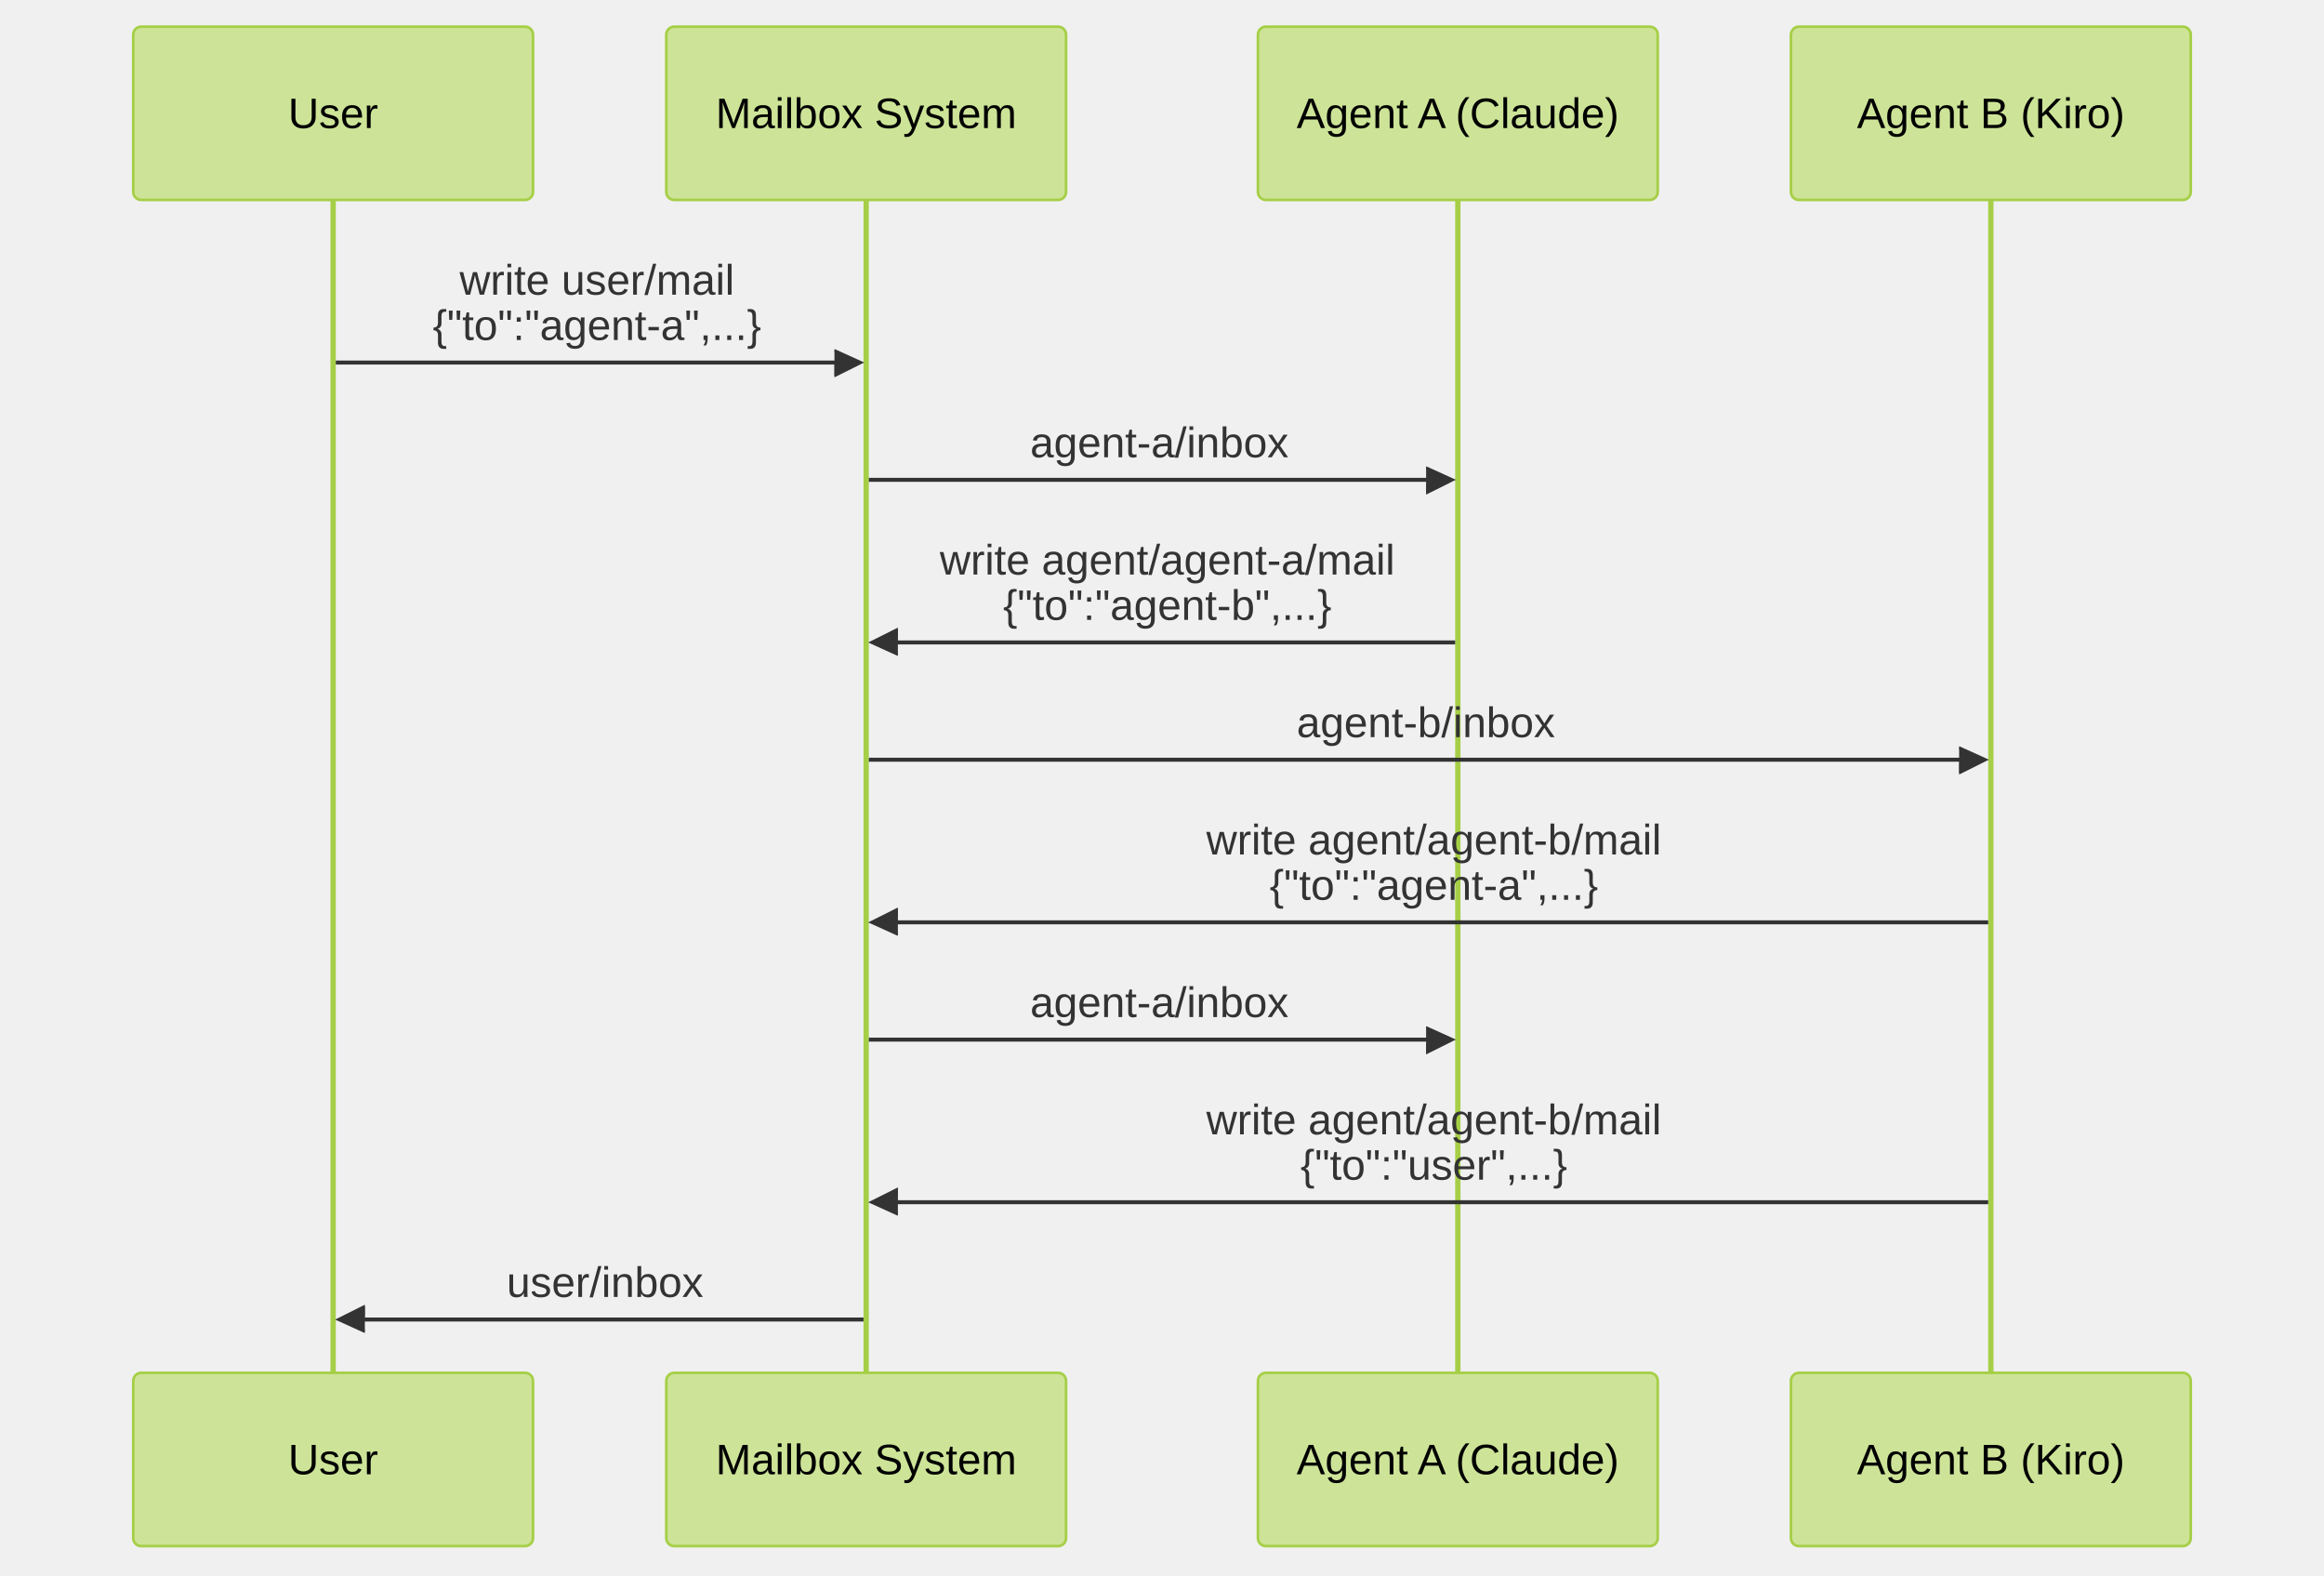
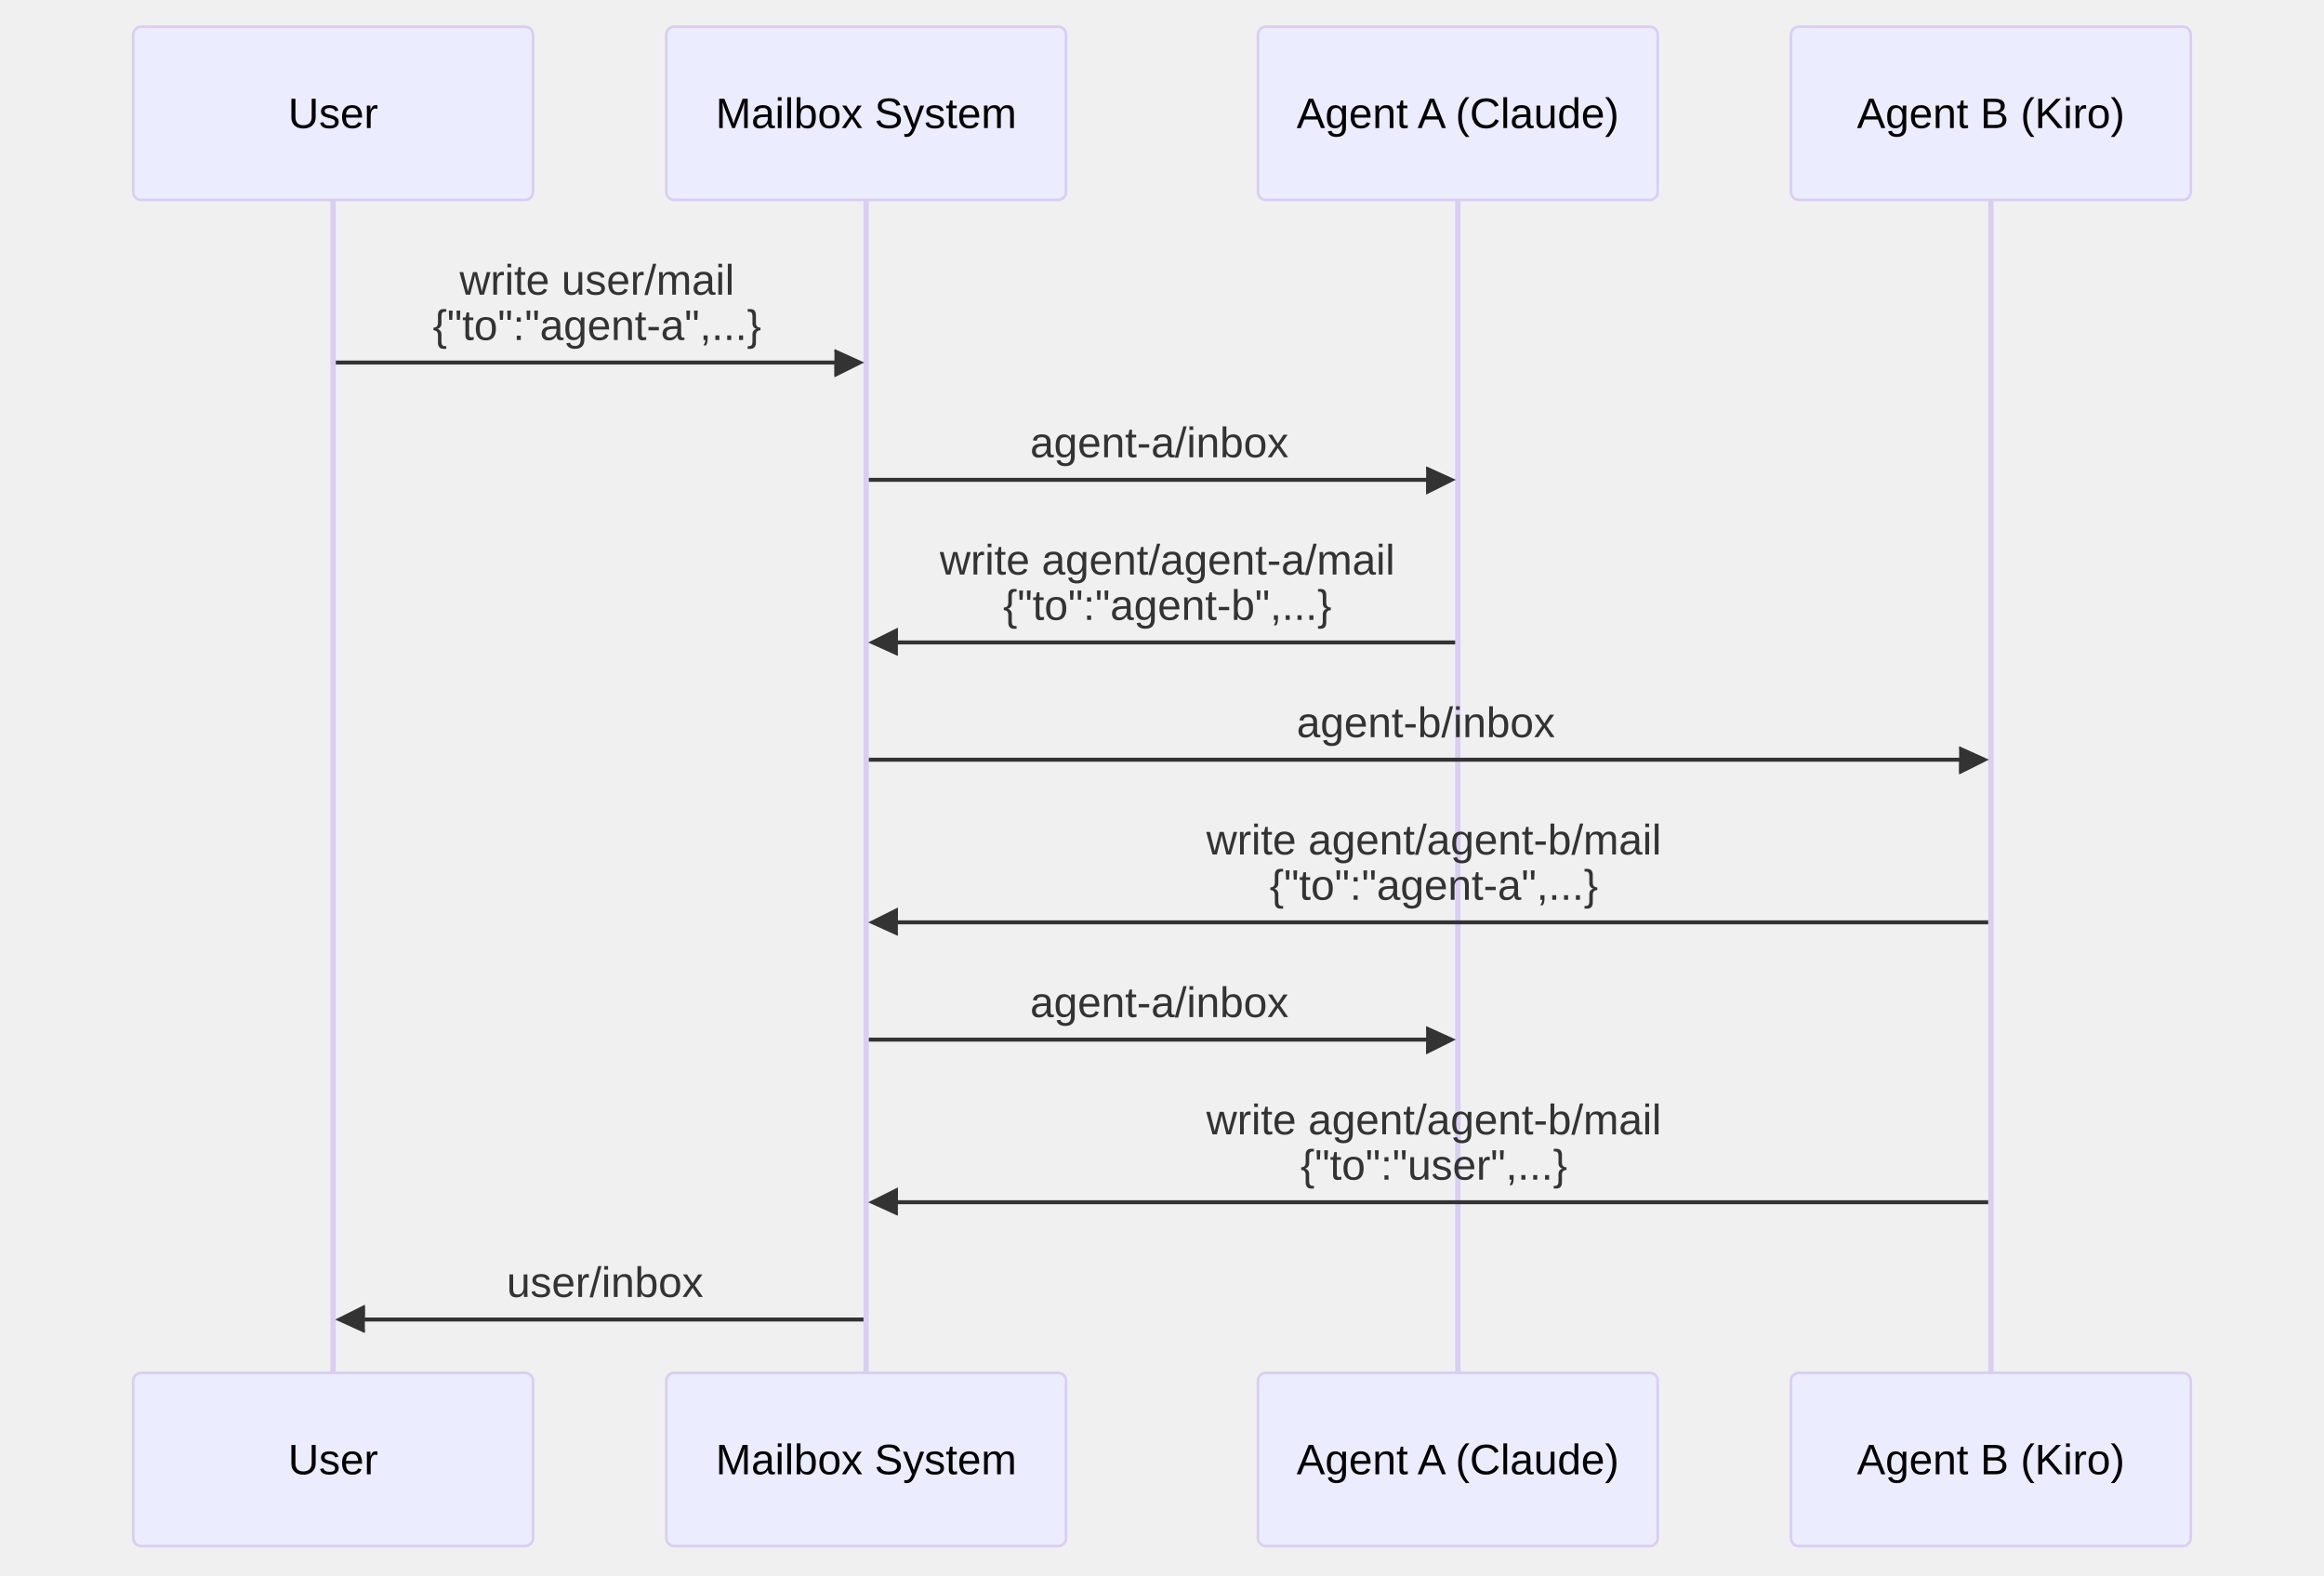
<svg xmlns="http://www.w3.org/2000/svg" id="my-svg" width="100%" style="max-width: 872px; background-color: transparent;" viewBox="-50 -10 872 591" role="graphics-document document" aria-roledescription="sequence">
  <g>
    <rect x="622" y="505" fill="#eaeaea" stroke="#666" width="150" height="65" name="AgentB" rx="3" ry="3" class="actor actor-bottom" />
    <text x="697" y="537.5" dominant-baseline="central" alignment-baseline="central" class="actor actor-box" style="text-anchor: middle; font-size: 16px; font-weight: 400;">
      <tspan x="697" dy="0">Agent B (Kiro)</tspan>
    </text>
  </g>
  <g>
    <rect x="422" y="505" fill="#eaeaea" stroke="#666" width="150" height="65" name="AgentA" rx="3" ry="3" class="actor actor-bottom" />
    <text x="497" y="537.5" dominant-baseline="central" alignment-baseline="central" class="actor actor-box" style="text-anchor: middle; font-size: 16px; font-weight: 400;">
      <tspan x="497" dy="0">Agent A (Claude)</tspan>
    </text>
  </g>
  <g>
    <rect x="200" y="505" fill="#eaeaea" stroke="#666" width="150" height="65" name="Mailbox" rx="3" ry="3" class="actor actor-bottom" />
    <text x="275" y="537.5" dominant-baseline="central" alignment-baseline="central" class="actor actor-box" style="text-anchor: middle; font-size: 16px; font-weight: 400;">
      <tspan x="275" dy="0">Mailbox System</tspan>
    </text>
  </g>
  <g>
    <rect x="0" y="505" fill="#eaeaea" stroke="#666" width="150" height="65" name="User" rx="3" ry="3" class="actor actor-bottom" />
    <text x="75" y="537.5" dominant-baseline="central" alignment-baseline="central" class="actor actor-box" style="text-anchor: middle; font-size: 16px; font-weight: 400;">
      <tspan x="75" dy="0">User</tspan>
    </text>
  </g>
  <g>
    <line id="actor3" x1="697" y1="65" x2="697" y2="505" class="actor-line 200" stroke-width="0.5px" stroke="#999" name="AgentB" />
    <g id="root-3">
      <rect x="622" y="0" fill="#eaeaea" stroke="#666" width="150" height="65" name="AgentB" rx="3" ry="3" class="actor actor-top" />
      <text x="697" y="32.5" dominant-baseline="central" alignment-baseline="central" class="actor actor-box" style="text-anchor: middle; font-size: 16px; font-weight: 400;">
        <tspan x="697" dy="0">Agent B (Kiro)</tspan>
      </text>
    </g>
  </g>
  <g>
    <line id="actor2" x1="497" y1="65" x2="497" y2="505" class="actor-line 200" stroke-width="0.5px" stroke="#999" name="AgentA" />
    <g id="root-2">
      <rect x="422" y="0" fill="#eaeaea" stroke="#666" width="150" height="65" name="AgentA" rx="3" ry="3" class="actor actor-top" />
      <text x="497" y="32.5" dominant-baseline="central" alignment-baseline="central" class="actor actor-box" style="text-anchor: middle; font-size: 16px; font-weight: 400;">
        <tspan x="497" dy="0">Agent A (Claude)</tspan>
      </text>
    </g>
  </g>
  <g>
    <line id="actor1" x1="275" y1="65" x2="275" y2="505" class="actor-line 200" stroke-width="0.5px" stroke="#999" name="Mailbox" />
    <g id="root-1">
      <rect x="200" y="0" fill="#eaeaea" stroke="#666" width="150" height="65" name="Mailbox" rx="3" ry="3" class="actor actor-top" />
      <text x="275" y="32.5" dominant-baseline="central" alignment-baseline="central" class="actor actor-box" style="text-anchor: middle; font-size: 16px; font-weight: 400;">
        <tspan x="275" dy="0">Mailbox System</tspan>
      </text>
    </g>
  </g>
  <g>
    <line id="actor0" x1="75" y1="65" x2="75" y2="505" class="actor-line 200" stroke-width="0.5px" stroke="#999" name="User" />
    <g id="root-0">
      <rect x="0" y="0" fill="#eaeaea" stroke="#666" width="150" height="65" name="User" rx="3" ry="3" class="actor actor-top" />
      <text x="75" y="32.5" dominant-baseline="central" alignment-baseline="central" class="actor actor-box" style="text-anchor: middle; font-size: 16px; font-weight: 400;">
        <tspan x="75" dy="0">User</tspan>
      </text>
    </g>
  </g>
-   <style>#my-svg{font-family:"trebuchet ms",verdana,arial,sans-serif;font-size:16px;fill:#000000;}@keyframes edge-animation-frame{from{stroke-dashoffset:0;}}@keyframes dash{to{stroke-dashoffset:0;}}#my-svg .edge-animation-slow{stroke-dasharray:9,5!important;stroke-dashoffset:900;animation:dash 50s linear infinite;stroke-linecap:round;}#my-svg .edge-animation-fast{stroke-dasharray:9,5!important;stroke-dashoffset:900;animation:dash 20s linear infinite;stroke-linecap:round;}#my-svg .error-icon{fill:#552222;}#my-svg .error-text{fill:#552222;stroke:#552222;}#my-svg .edge-thickness-normal{stroke-width:1px;}#my-svg .edge-thickness-thick{stroke-width:3.5px;}#my-svg .edge-pattern-solid{stroke-dasharray:0;}#my-svg .edge-thickness-invisible{stroke-width:0;fill:none;}#my-svg .edge-pattern-dashed{stroke-dasharray:3;}#my-svg .edge-pattern-dotted{stroke-dasharray:2;}#my-svg .marker{fill:#000000;stroke:#000000;}#my-svg .marker.cross{stroke:#000000;}#my-svg svg{font-family:"trebuchet ms",verdana,arial,sans-serif;font-size:16px;}#my-svg p{margin:0;}#my-svg .actor{stroke:hsl(78.158, 58.462%, 54.51%);fill:#cde498;}#my-svg text.actor&gt;tspan{fill:black;stroke:none;}#my-svg .actor-line{stroke:hsl(78.158, 58.462%, 54.51%);}#my-svg .innerArc{stroke-width:1.5;stroke-dasharray:none;}#my-svg .messageLine0{stroke-width:1.5;stroke-dasharray:none;stroke:#333;}#my-svg .messageLine1{stroke-width:1.5;stroke-dasharray:2,2;stroke:#333;}#my-svg #arrowhead path{fill:#333;stroke:#333;}#my-svg .sequenceNumber{fill:white;}#my-svg #sequencenumber{fill:#333;}#my-svg #crosshead path{fill:#333;stroke:#333;}#my-svg .messageText{fill:#333;stroke:none;}#my-svg .labelBox{stroke:#326932;fill:#cde498;}#my-svg .labelText,#my-svg .labelText&gt;tspan{fill:black;stroke:none;}#my-svg .loopText,#my-svg .loopText&gt;tspan{fill:black;stroke:none;}#my-svg .loopLine{stroke-width:2px;stroke-dasharray:2,2;stroke:#326932;fill:#326932;}#my-svg .note{stroke:#6eaa49;fill:#fff5ad;}#my-svg .noteText,#my-svg .noteText&gt;tspan{fill:black;stroke:none;}#my-svg .activation0{fill:#f4f4f4;stroke:#666;}#my-svg .activation1{fill:#f4f4f4;stroke:#666;}#my-svg .activation2{fill:#f4f4f4;stroke:#666;}#my-svg .actorPopupMenu{position:absolute;}#my-svg .actorPopupMenuPanel{position:absolute;fill:#cde498;box-shadow:0px 8px 16px 0px rgba(0,0,0,0.2);filter:drop-shadow(3px 5px 2px rgb(0 0 0 / 0.4));}#my-svg .actor-man line{stroke:hsl(78.158, 58.462%, 54.51%);fill:#cde498;}#my-svg .actor-man circle,#my-svg line{stroke:hsl(78.158, 58.462%, 54.51%);fill:#cde498;stroke-width:2px;}#my-svg :root{--mermaid-font-family:"trebuchet ms",verdana,arial,sans-serif;}</style>
+   <style>#my-svg{font-family:"trebuchet ms",verdana,arial,sans-serif;font-size:16px;fill:#333;}@keyframes edge-animation-frame{from{stroke-dashoffset:0;}}@keyframes dash{to{stroke-dashoffset:0;}}#my-svg .edge-animation-slow{stroke-dasharray:9,5!important;stroke-dashoffset:900;animation:dash 50s linear infinite;stroke-linecap:round;}#my-svg .edge-animation-fast{stroke-dasharray:9,5!important;stroke-dashoffset:900;animation:dash 20s linear infinite;stroke-linecap:round;}#my-svg .error-icon{fill:#552222;}#my-svg .error-text{fill:#552222;stroke:#552222;}#my-svg .edge-thickness-normal{stroke-width:1px;}#my-svg .edge-thickness-thick{stroke-width:3.5px;}#my-svg .edge-pattern-solid{stroke-dasharray:0;}#my-svg .edge-thickness-invisible{stroke-width:0;fill:none;}#my-svg .edge-pattern-dashed{stroke-dasharray:3;}#my-svg .edge-pattern-dotted{stroke-dasharray:2;}#my-svg .marker{fill:#333333;stroke:#333333;}#my-svg .marker.cross{stroke:#333333;}#my-svg svg{font-family:"trebuchet ms",verdana,arial,sans-serif;font-size:16px;}#my-svg p{margin:0;}#my-svg .actor{stroke:hsl(259.626, 59.777%, 87.902%);fill:#ECECFF;}#my-svg text.actor&gt;tspan{fill:black;stroke:none;}#my-svg .actor-line{stroke:hsl(259.626, 59.777%, 87.902%);}#my-svg .innerArc{stroke-width:1.5;stroke-dasharray:none;}#my-svg .messageLine0{stroke-width:1.5;stroke-dasharray:none;stroke:#333;}#my-svg .messageLine1{stroke-width:1.5;stroke-dasharray:2,2;stroke:#333;}#my-svg #arrowhead path{fill:#333;stroke:#333;}#my-svg .sequenceNumber{fill:white;}#my-svg #sequencenumber{fill:#333;}#my-svg #crosshead path{fill:#333;stroke:#333;}#my-svg .messageText{fill:#333;stroke:none;}#my-svg .labelBox{stroke:hsl(259.626, 59.777%, 87.902%);fill:#ECECFF;}#my-svg .labelText,#my-svg .labelText&gt;tspan{fill:black;stroke:none;}#my-svg .loopText,#my-svg .loopText&gt;tspan{fill:black;stroke:none;}#my-svg .loopLine{stroke-width:2px;stroke-dasharray:2,2;stroke:hsl(259.626, 59.777%, 87.902%);fill:hsl(259.626, 59.777%, 87.902%);}#my-svg .note{stroke:#aaaa33;fill:#fff5ad;}#my-svg .noteText,#my-svg .noteText&gt;tspan{fill:black;stroke:none;}#my-svg .activation0{fill:#f4f4f4;stroke:#666;}#my-svg .activation1{fill:#f4f4f4;stroke:#666;}#my-svg .activation2{fill:#f4f4f4;stroke:#666;}#my-svg .actorPopupMenu{position:absolute;}#my-svg .actorPopupMenuPanel{position:absolute;fill:#ECECFF;box-shadow:0px 8px 16px 0px rgba(0,0,0,0.2);filter:drop-shadow(3px 5px 2px rgb(0 0 0 / 0.4));}#my-svg .actor-man line{stroke:hsl(259.626, 59.777%, 87.902%);fill:#ECECFF;}#my-svg .actor-man circle,#my-svg line{stroke:hsl(259.626, 59.777%, 87.902%);fill:#ECECFF;stroke-width:2px;}#my-svg :root{--mermaid-font-family:"trebuchet ms",verdana,arial,sans-serif;}</style>
  <g />
  <defs>
    <symbol id="computer" width="24" height="24">
      <path transform="scale(.5)" d="M2 2v13h20v-13h-20zm18 11h-16v-9h16v9zm-10.228 6l.466-1h3.524l.467 1h-4.457zm14.228 3h-24l2-6h2.104l-1.33 4h18.45l-1.297-4h2.073l2 6zm-5-10h-14v-7h14v7z" />
    </symbol>
  </defs>
  <defs>
    <symbol id="database" fill-rule="evenodd" clip-rule="evenodd">
      <path transform="scale(.5)" d="M12.258.001l.256.004.255.005.253.008.251.01.249.012.247.015.246.016.242.019.241.02.239.023.236.024.233.027.231.028.229.031.225.032.223.034.22.036.217.038.214.04.211.041.208.043.205.045.201.046.198.048.194.05.191.051.187.053.183.054.18.056.175.057.172.059.168.06.163.061.16.063.155.064.15.066.074.033.073.033.071.034.07.034.069.035.068.035.067.035.066.035.064.036.064.036.062.036.06.036.06.037.058.037.058.037.055.038.055.038.053.038.052.038.051.039.05.039.048.039.047.039.045.04.044.04.043.04.041.04.04.041.039.041.037.041.036.041.034.041.033.042.032.042.03.042.029.042.027.042.026.043.024.043.023.043.021.043.02.043.018.044.017.043.015.044.013.044.012.044.011.045.009.044.007.045.006.045.004.045.002.045.001.045v17l-.001.045-.002.045-.004.045-.006.045-.007.045-.009.044-.011.045-.012.044-.013.044-.015.044-.017.043-.018.044-.02.043-.021.043-.023.043-.024.043-.026.043-.027.042-.029.042-.03.042-.032.042-.033.042-.034.041-.036.041-.037.041-.039.041-.04.041-.041.04-.043.04-.044.04-.045.04-.047.039-.048.039-.05.039-.051.039-.052.038-.053.038-.055.038-.055.038-.058.037-.058.037-.06.037-.06.036-.062.036-.064.036-.064.036-.066.035-.067.035-.068.035-.069.035-.07.034-.071.034-.073.033-.074.033-.15.066-.155.064-.16.063-.163.061-.168.06-.172.059-.175.057-.18.056-.183.054-.187.053-.191.051-.194.05-.198.048-.201.046-.205.045-.208.043-.211.041-.214.04-.217.038-.22.036-.223.034-.225.032-.229.031-.231.028-.233.027-.236.024-.239.023-.241.02-.242.019-.246.016-.247.015-.249.012-.251.01-.253.008-.255.005-.256.004-.258.001-.258-.001-.256-.004-.255-.005-.253-.008-.251-.01-.249-.012-.247-.015-.245-.016-.243-.019-.241-.02-.238-.023-.236-.024-.234-.027-.231-.028-.228-.031-.226-.032-.223-.034-.22-.036-.217-.038-.214-.04-.211-.041-.208-.043-.204-.045-.201-.046-.198-.048-.195-.05-.19-.051-.187-.053-.184-.054-.179-.056-.176-.057-.172-.059-.167-.06-.164-.061-.159-.063-.155-.064-.151-.066-.074-.033-.072-.033-.072-.034-.07-.034-.069-.035-.068-.035-.067-.035-.066-.035-.064-.036-.063-.036-.062-.036-.061-.036-.06-.037-.058-.037-.057-.037-.056-.038-.055-.038-.053-.038-.052-.038-.051-.039-.049-.039-.049-.039-.046-.039-.046-.04-.044-.04-.043-.04-.041-.04-.04-.041-.039-.041-.037-.041-.036-.041-.034-.041-.033-.042-.032-.042-.03-.042-.029-.042-.027-.042-.026-.043-.024-.043-.023-.043-.021-.043-.02-.043-.018-.044-.017-.043-.015-.044-.013-.044-.012-.044-.011-.045-.009-.044-.007-.045-.006-.045-.004-.045-.002-.045-.001-.045v-17l.001-.045.002-.045.004-.045.006-.045.007-.045.009-.044.011-.045.012-.044.013-.044.015-.044.017-.043.018-.044.02-.043.021-.043.023-.043.024-.043.026-.043.027-.042.029-.042.03-.042.032-.042.033-.042.034-.041.036-.041.037-.041.039-.041.04-.041.041-.04.043-.04.044-.04.046-.04.046-.039.049-.039.049-.039.051-.039.052-.038.053-.038.055-.038.056-.038.057-.037.058-.037.06-.037.061-.036.062-.036.063-.036.064-.036.066-.035.067-.035.068-.035.069-.035.07-.034.072-.034.072-.033.074-.033.151-.066.155-.064.159-.063.164-.061.167-.06.172-.059.176-.057.179-.056.184-.054.187-.053.19-.051.195-.05.198-.048.201-.046.204-.045.208-.043.211-.041.214-.04.217-.038.22-.036.223-.034.226-.032.228-.031.231-.028.234-.027.236-.024.238-.023.241-.02.243-.019.245-.016.247-.015.249-.012.251-.01.253-.008.255-.005.256-.004.258-.001.258.001zm-9.258 20.499v.01l.001.021.003.021.004.022.005.021.006.022.007.022.009.023.01.022.011.023.012.023.013.023.015.023.016.024.017.023.018.024.019.024.021.024.022.025.023.024.024.025.052.049.056.05.061.051.066.051.07.051.075.051.079.052.084.052.088.052.092.052.097.052.102.051.105.052.11.052.114.051.119.051.123.051.127.05.131.05.135.05.139.048.144.049.147.047.152.047.155.047.16.045.163.045.167.043.171.043.176.041.178.041.183.039.187.039.19.037.194.035.197.035.202.033.204.031.209.03.212.029.216.027.219.025.222.024.226.021.23.02.233.018.236.016.24.015.243.012.246.01.249.008.253.005.256.004.259.001.26-.001.257-.004.254-.005.25-.008.247-.011.244-.012.241-.014.237-.016.233-.018.231-.021.226-.021.224-.024.22-.026.216-.027.212-.028.21-.031.205-.031.202-.034.198-.034.194-.036.191-.037.187-.039.183-.04.179-.04.175-.042.172-.043.168-.044.163-.045.16-.046.155-.046.152-.047.148-.048.143-.049.139-.049.136-.05.131-.05.126-.05.123-.051.118-.052.114-.051.11-.052.106-.052.101-.052.096-.052.092-.052.088-.053.083-.051.079-.052.074-.052.07-.051.065-.051.06-.051.056-.05.051-.05.023-.024.023-.025.021-.024.02-.024.019-.024.018-.024.017-.024.015-.023.014-.024.013-.023.012-.023.01-.023.01-.022.008-.022.006-.022.006-.022.004-.022.004-.021.001-.021.001-.021v-4.127l-.077.055-.08.053-.083.054-.085.053-.087.052-.09.052-.093.051-.095.05-.097.05-.1.049-.102.049-.105.048-.106.047-.109.047-.111.046-.114.045-.115.045-.118.044-.12.043-.122.042-.124.042-.126.041-.128.04-.13.04-.132.038-.134.038-.135.037-.138.037-.139.035-.142.035-.143.034-.144.033-.147.032-.148.031-.15.03-.151.03-.153.029-.154.027-.156.027-.158.026-.159.025-.161.024-.162.023-.163.022-.165.021-.166.02-.167.019-.169.018-.169.017-.171.016-.173.015-.173.014-.175.013-.175.012-.177.011-.178.01-.179.008-.179.008-.181.006-.182.005-.182.004-.184.003-.184.002h-.37l-.184-.002-.184-.003-.182-.004-.182-.005-.181-.006-.179-.008-.179-.008-.178-.01-.176-.011-.176-.012-.175-.013-.173-.014-.172-.015-.171-.016-.17-.017-.169-.018-.167-.019-.166-.02-.165-.021-.163-.022-.162-.023-.161-.024-.159-.025-.157-.026-.156-.027-.155-.027-.153-.029-.151-.03-.15-.03-.148-.031-.146-.032-.145-.033-.143-.034-.141-.035-.14-.035-.137-.037-.136-.037-.134-.038-.132-.038-.13-.04-.128-.04-.126-.041-.124-.042-.122-.042-.12-.044-.117-.043-.116-.045-.113-.045-.112-.046-.109-.047-.106-.047-.105-.048-.102-.049-.1-.049-.097-.05-.095-.05-.093-.052-.09-.051-.087-.052-.085-.053-.083-.054-.08-.054-.077-.054v4.127zm0-5.654v.011l.001.021.003.021.004.021.005.022.006.022.007.022.009.022.01.022.011.023.012.023.013.023.015.024.016.023.017.024.018.024.019.024.021.024.022.024.023.025.024.024.052.05.056.05.061.05.066.051.07.051.075.052.079.051.084.052.088.052.092.052.097.052.102.052.105.052.11.051.114.051.119.052.123.05.127.051.131.05.135.049.139.049.144.048.147.048.152.047.155.046.16.045.163.045.167.044.171.042.176.042.178.04.183.04.187.038.19.037.194.036.197.034.202.033.204.032.209.03.212.028.216.027.219.025.222.024.226.022.23.02.233.018.236.016.24.014.243.012.246.01.249.008.253.006.256.003.259.001.26-.001.257-.003.254-.006.25-.008.247-.01.244-.012.241-.015.237-.016.233-.018.231-.02.226-.022.224-.024.22-.025.216-.027.212-.029.21-.03.205-.032.202-.033.198-.035.194-.036.191-.037.187-.039.183-.039.179-.041.175-.042.172-.043.168-.044.163-.045.16-.045.155-.047.152-.047.148-.048.143-.048.139-.05.136-.049.131-.05.126-.051.123-.051.118-.051.114-.052.11-.052.106-.052.101-.052.096-.052.092-.052.088-.052.083-.052.079-.052.074-.051.07-.052.065-.051.06-.05.056-.051.051-.049.023-.025.023-.024.021-.025.02-.024.019-.024.018-.024.017-.024.015-.023.014-.023.013-.024.012-.022.01-.023.01-.023.008-.022.006-.022.006-.022.004-.021.004-.022.001-.021.001-.021v-4.139l-.077.054-.08.054-.083.054-.085.052-.087.053-.09.051-.093.051-.095.051-.097.05-.1.049-.102.049-.105.048-.106.047-.109.047-.111.046-.114.045-.115.044-.118.044-.12.044-.122.042-.124.042-.126.041-.128.04-.13.039-.132.039-.134.038-.135.037-.138.036-.139.036-.142.035-.143.033-.144.033-.147.033-.148.031-.15.03-.151.03-.153.028-.154.028-.156.027-.158.026-.159.025-.161.024-.162.023-.163.022-.165.021-.166.02-.167.019-.169.018-.169.017-.171.016-.173.015-.173.014-.175.013-.175.012-.177.011-.178.009-.179.009-.179.007-.181.007-.182.005-.182.004-.184.003-.184.002h-.37l-.184-.002-.184-.003-.182-.004-.182-.005-.181-.007-.179-.007-.179-.009-.178-.009-.176-.011-.176-.012-.175-.013-.173-.014-.172-.015-.171-.016-.17-.017-.169-.018-.167-.019-.166-.02-.165-.021-.163-.022-.162-.023-.161-.024-.159-.025-.157-.026-.156-.027-.155-.028-.153-.028-.151-.03-.15-.03-.148-.031-.146-.033-.145-.033-.143-.033-.141-.035-.14-.036-.137-.036-.136-.037-.134-.038-.132-.039-.13-.039-.128-.04-.126-.041-.124-.042-.122-.043-.12-.043-.117-.044-.116-.044-.113-.046-.112-.046-.109-.046-.106-.047-.105-.048-.102-.049-.1-.049-.097-.05-.095-.051-.093-.051-.09-.051-.087-.053-.085-.052-.083-.054-.08-.054-.077-.054v4.139zm0-5.666v.011l.001.02.003.022.004.021.005.022.006.021.007.022.009.023.01.022.011.023.012.023.013.023.015.023.016.024.017.024.018.023.019.024.021.025.022.024.023.024.024.025.052.05.056.05.061.05.066.051.07.051.075.052.079.051.084.052.088.052.092.052.097.052.102.052.105.051.11.052.114.051.119.051.123.051.127.05.131.05.135.05.139.049.144.048.147.048.152.047.155.046.16.045.163.045.167.043.171.043.176.042.178.04.183.04.187.038.19.037.194.036.197.034.202.033.204.032.209.03.212.028.216.027.219.025.222.024.226.021.23.02.233.018.236.017.24.014.243.012.246.01.249.008.253.006.256.003.259.001.26-.001.257-.003.254-.006.25-.008.247-.01.244-.013.241-.014.237-.016.233-.018.231-.02.226-.022.224-.024.22-.025.216-.027.212-.029.21-.03.205-.032.202-.033.198-.035.194-.036.191-.037.187-.039.183-.039.179-.041.175-.042.172-.043.168-.044.163-.045.16-.045.155-.047.152-.047.148-.048.143-.049.139-.049.136-.049.131-.051.126-.05.123-.051.118-.052.114-.051.11-.052.106-.052.101-.052.096-.052.092-.052.088-.052.083-.052.079-.052.074-.052.07-.051.065-.051.06-.051.056-.05.051-.049.023-.025.023-.025.021-.024.02-.024.019-.024.018-.024.017-.024.015-.023.014-.024.013-.023.012-.023.01-.022.01-.023.008-.022.006-.022.006-.022.004-.022.004-.021.001-.021.001-.021v-4.153l-.077.054-.08.054-.083.053-.085.053-.087.053-.09.051-.093.051-.095.051-.097.05-.1.049-.102.048-.105.048-.106.048-.109.046-.111.046-.114.046-.115.044-.118.044-.12.043-.122.043-.124.042-.126.041-.128.04-.13.039-.132.039-.134.038-.135.037-.138.036-.139.036-.142.034-.143.034-.144.033-.147.032-.148.032-.15.03-.151.03-.153.028-.154.028-.156.027-.158.026-.159.024-.161.024-.162.023-.163.023-.165.021-.166.02-.167.019-.169.018-.169.017-.171.016-.173.015-.173.014-.175.013-.175.012-.177.01-.178.01-.179.009-.179.007-.181.006-.182.006-.182.004-.184.003-.184.001-.185.001-.185-.001-.184-.001-.184-.003-.182-.004-.182-.006-.181-.006-.179-.007-.179-.009-.178-.01-.176-.01-.176-.012-.175-.013-.173-.014-.172-.015-.171-.016-.17-.017-.169-.018-.167-.019-.166-.02-.165-.021-.163-.023-.162-.023-.161-.024-.159-.024-.157-.026-.156-.027-.155-.028-.153-.028-.151-.03-.15-.03-.148-.032-.146-.032-.145-.033-.143-.034-.141-.034-.14-.036-.137-.036-.136-.037-.134-.038-.132-.039-.13-.039-.128-.041-.126-.041-.124-.041-.122-.043-.12-.043-.117-.044-.116-.044-.113-.046-.112-.046-.109-.046-.106-.048-.105-.048-.102-.048-.1-.05-.097-.049-.095-.051-.093-.051-.09-.052-.087-.052-.085-.053-.083-.053-.08-.054-.077-.054v4.153zm8.74-8.179l-.257.004-.254.005-.25.008-.247.011-.244.012-.241.014-.237.016-.233.018-.231.021-.226.022-.224.023-.22.026-.216.027-.212.028-.21.031-.205.032-.202.033-.198.034-.194.036-.191.038-.187.038-.183.04-.179.041-.175.042-.172.043-.168.043-.163.045-.16.046-.155.046-.152.048-.148.048-.143.048-.139.049-.136.05-.131.05-.126.051-.123.051-.118.051-.114.052-.11.052-.106.052-.101.052-.096.052-.092.052-.088.052-.083.052-.079.052-.074.051-.07.052-.065.051-.06.05-.056.05-.051.05-.023.025-.023.024-.021.024-.02.025-.019.024-.018.024-.017.023-.015.024-.014.023-.013.023-.012.023-.01.023-.01.022-.008.022-.006.023-.006.021-.004.022-.004.021-.001.021-.001.021.001.021.001.021.004.021.004.022.006.021.006.023.008.022.01.022.01.023.012.023.013.023.014.023.015.024.017.023.018.024.019.024.02.025.021.024.023.024.023.025.051.05.056.05.06.05.065.051.07.052.074.051.079.052.083.052.088.052.092.052.096.052.101.052.106.052.11.052.114.052.118.051.123.051.126.051.131.05.136.05.139.049.143.048.148.048.152.048.155.046.16.046.163.045.168.043.172.043.175.042.179.041.183.04.187.038.191.038.194.036.198.034.202.033.205.032.21.031.212.028.216.027.22.026.224.023.226.022.231.021.233.018.237.016.241.014.244.012.247.011.25.008.254.005.257.004.26.001.26-.001.257-.004.254-.005.25-.008.247-.011.244-.012.241-.014.237-.016.233-.018.231-.021.226-.022.224-.023.22-.026.216-.027.212-.028.21-.031.205-.032.202-.033.198-.034.194-.036.191-.038.187-.038.183-.04.179-.041.175-.042.172-.043.168-.043.163-.045.16-.046.155-.046.152-.048.148-.048.143-.048.139-.049.136-.05.131-.05.126-.051.123-.051.118-.051.114-.052.11-.052.106-.052.101-.052.096-.052.092-.052.088-.052.083-.052.079-.052.074-.051.07-.052.065-.051.06-.05.056-.05.051-.05.023-.025.023-.024.021-.024.02-.025.019-.024.018-.024.017-.023.015-.024.014-.023.013-.023.012-.023.01-.023.01-.022.008-.022.006-.023.006-.021.004-.022.004-.021.001-.021.001-.021-.001-.021-.001-.021-.004-.021-.004-.022-.006-.021-.006-.023-.008-.022-.01-.022-.01-.023-.012-.023-.013-.023-.014-.023-.015-.024-.017-.023-.018-.024-.019-.024-.02-.025-.021-.024-.023-.024-.023-.025-.051-.05-.056-.05-.06-.05-.065-.051-.07-.052-.074-.051-.079-.052-.083-.052-.088-.052-.092-.052-.096-.052-.101-.052-.106-.052-.11-.052-.114-.052-.118-.051-.123-.051-.126-.051-.131-.05-.136-.05-.139-.049-.143-.048-.148-.048-.152-.048-.155-.046-.16-.046-.163-.045-.168-.043-.172-.043-.175-.042-.179-.041-.183-.04-.187-.038-.191-.038-.194-.036-.198-.034-.202-.033-.205-.032-.21-.031-.212-.028-.216-.027-.22-.026-.224-.023-.226-.022-.231-.021-.233-.018-.237-.016-.241-.014-.244-.012-.247-.011-.25-.008-.254-.005-.257-.004-.26-.001-.26.001z" />
    </symbol>
  </defs>
  <defs>
    <symbol id="clock" width="24" height="24">
      <path transform="scale(.5)" d="M12 2c5.514 0 10 4.486 10 10s-4.486 10-10 10-10-4.486-10-10 4.486-10 10-10zm0-2c-6.627 0-12 5.373-12 12s5.373 12 12 12 12-5.373 12-12-5.373-12-12-12zm5.848 12.459c.202.038.202.333.001.372-1.907.361-6.045 1.111-6.547 1.111-.719 0-1.301-.582-1.301-1.301 0-.512.77-5.447 1.125-7.445.034-.192.312-.181.343.014l.985 6.238 5.394 1.011z" />
    </symbol>
  </defs>
  <defs>
    <marker id="arrowhead" refX="7.9" refY="5" markerUnits="userSpaceOnUse" markerWidth="12" markerHeight="12" orient="auto-start-reverse">
      <path d="M -1 0 L 10 5 L 0 10 z" />
    </marker>
  </defs>
  <defs>
    <marker id="crosshead" markerWidth="15" markerHeight="8" orient="auto" refX="4" refY="4.5">
      <path fill="none" stroke="#000000" stroke-width="1pt" d="M 1,2 L 6,7 M 6,2 L 1,7" style="stroke-dasharray: 0, 0;" />
    </marker>
  </defs>
  <defs>
    <marker id="filled-head" refX="15.5" refY="7" markerWidth="20" markerHeight="28" orient="auto">
      <path d="M 18,7 L9,13 L14,7 L9,1 Z" />
    </marker>
  </defs>
  <defs>
    <marker id="sequencenumber" refX="15" refY="15" markerWidth="60" markerHeight="40" orient="auto">
      <circle cx="15" cy="15" r="6" />
    </marker>
  </defs>
  <text x="174" y="80" text-anchor="middle" dominant-baseline="middle" alignment-baseline="middle" class="messageText" dy="1em" style="font-size: 16px; font-weight: 400;">write user/mail</text>
  <text x="174" y="97" text-anchor="middle" dominant-baseline="middle" alignment-baseline="middle" class="messageText" dy="1em" style="font-size: 16px; font-weight: 400;">{"to":"agent-a",...}</text>
  <line x1="76" y1="126" x2="271" y2="126" class="messageLine0" stroke-width="2" stroke="none" marker-end="url(#arrowhead)" style="fill: none;" />
  <text x="385" y="141" text-anchor="middle" dominant-baseline="middle" alignment-baseline="middle" class="messageText" dy="1em" style="font-size: 16px; font-weight: 400;">agent-a/inbox</text>
  <line x1="276" y1="170" x2="493" y2="170" class="messageLine0" stroke-width="2" stroke="none" marker-end="url(#arrowhead)" style="fill: none;" />
  <text x="388" y="185" text-anchor="middle" dominant-baseline="middle" alignment-baseline="middle" class="messageText" dy="1em" style="font-size: 16px; font-weight: 400;">write agent/agent-a/mail</text>
  <text x="388" y="202" text-anchor="middle" dominant-baseline="middle" alignment-baseline="middle" class="messageText" dy="1em" style="font-size: 16px; font-weight: 400;">{"to":"agent-b",...}</text>
  <line x1="496" y1="231" x2="279" y2="231" class="messageLine0" stroke-width="2" stroke="none" marker-end="url(#arrowhead)" style="fill: none;" />
  <text x="485" y="246" text-anchor="middle" dominant-baseline="middle" alignment-baseline="middle" class="messageText" dy="1em" style="font-size: 16px; font-weight: 400;">agent-b/inbox</text>
  <line x1="276" y1="275" x2="693" y2="275" class="messageLine0" stroke-width="2" stroke="none" marker-end="url(#arrowhead)" style="fill: none;" />
  <text x="488" y="290" text-anchor="middle" dominant-baseline="middle" alignment-baseline="middle" class="messageText" dy="1em" style="font-size: 16px; font-weight: 400;">write agent/agent-b/mail</text>
  <text x="488" y="307" text-anchor="middle" dominant-baseline="middle" alignment-baseline="middle" class="messageText" dy="1em" style="font-size: 16px; font-weight: 400;">{"to":"agent-a",...}</text>
  <line x1="696" y1="336" x2="279" y2="336" class="messageLine0" stroke-width="2" stroke="none" marker-end="url(#arrowhead)" style="fill: none;" />
  <text x="385" y="351" text-anchor="middle" dominant-baseline="middle" alignment-baseline="middle" class="messageText" dy="1em" style="font-size: 16px; font-weight: 400;">agent-a/inbox</text>
  <line x1="276" y1="380" x2="493" y2="380" class="messageLine0" stroke-width="2" stroke="none" marker-end="url(#arrowhead)" style="fill: none;" />
  <text x="488" y="395" text-anchor="middle" dominant-baseline="middle" alignment-baseline="middle" class="messageText" dy="1em" style="font-size: 16px; font-weight: 400;">write agent/agent-b/mail</text>
  <text x="488" y="412" text-anchor="middle" dominant-baseline="middle" alignment-baseline="middle" class="messageText" dy="1em" style="font-size: 16px; font-weight: 400;">{"to":"user",...}</text>
  <line x1="696" y1="441" x2="279" y2="441" class="messageLine0" stroke-width="2" stroke="none" marker-end="url(#arrowhead)" style="fill: none;" />
  <text x="177" y="456" text-anchor="middle" dominant-baseline="middle" alignment-baseline="middle" class="messageText" dy="1em" style="font-size: 16px; font-weight: 400;">user/inbox</text>
  <line x1="274" y1="485" x2="79" y2="485" class="messageLine0" stroke-width="2" stroke="none" marker-end="url(#arrowhead)" style="fill: none;" />
</svg>
